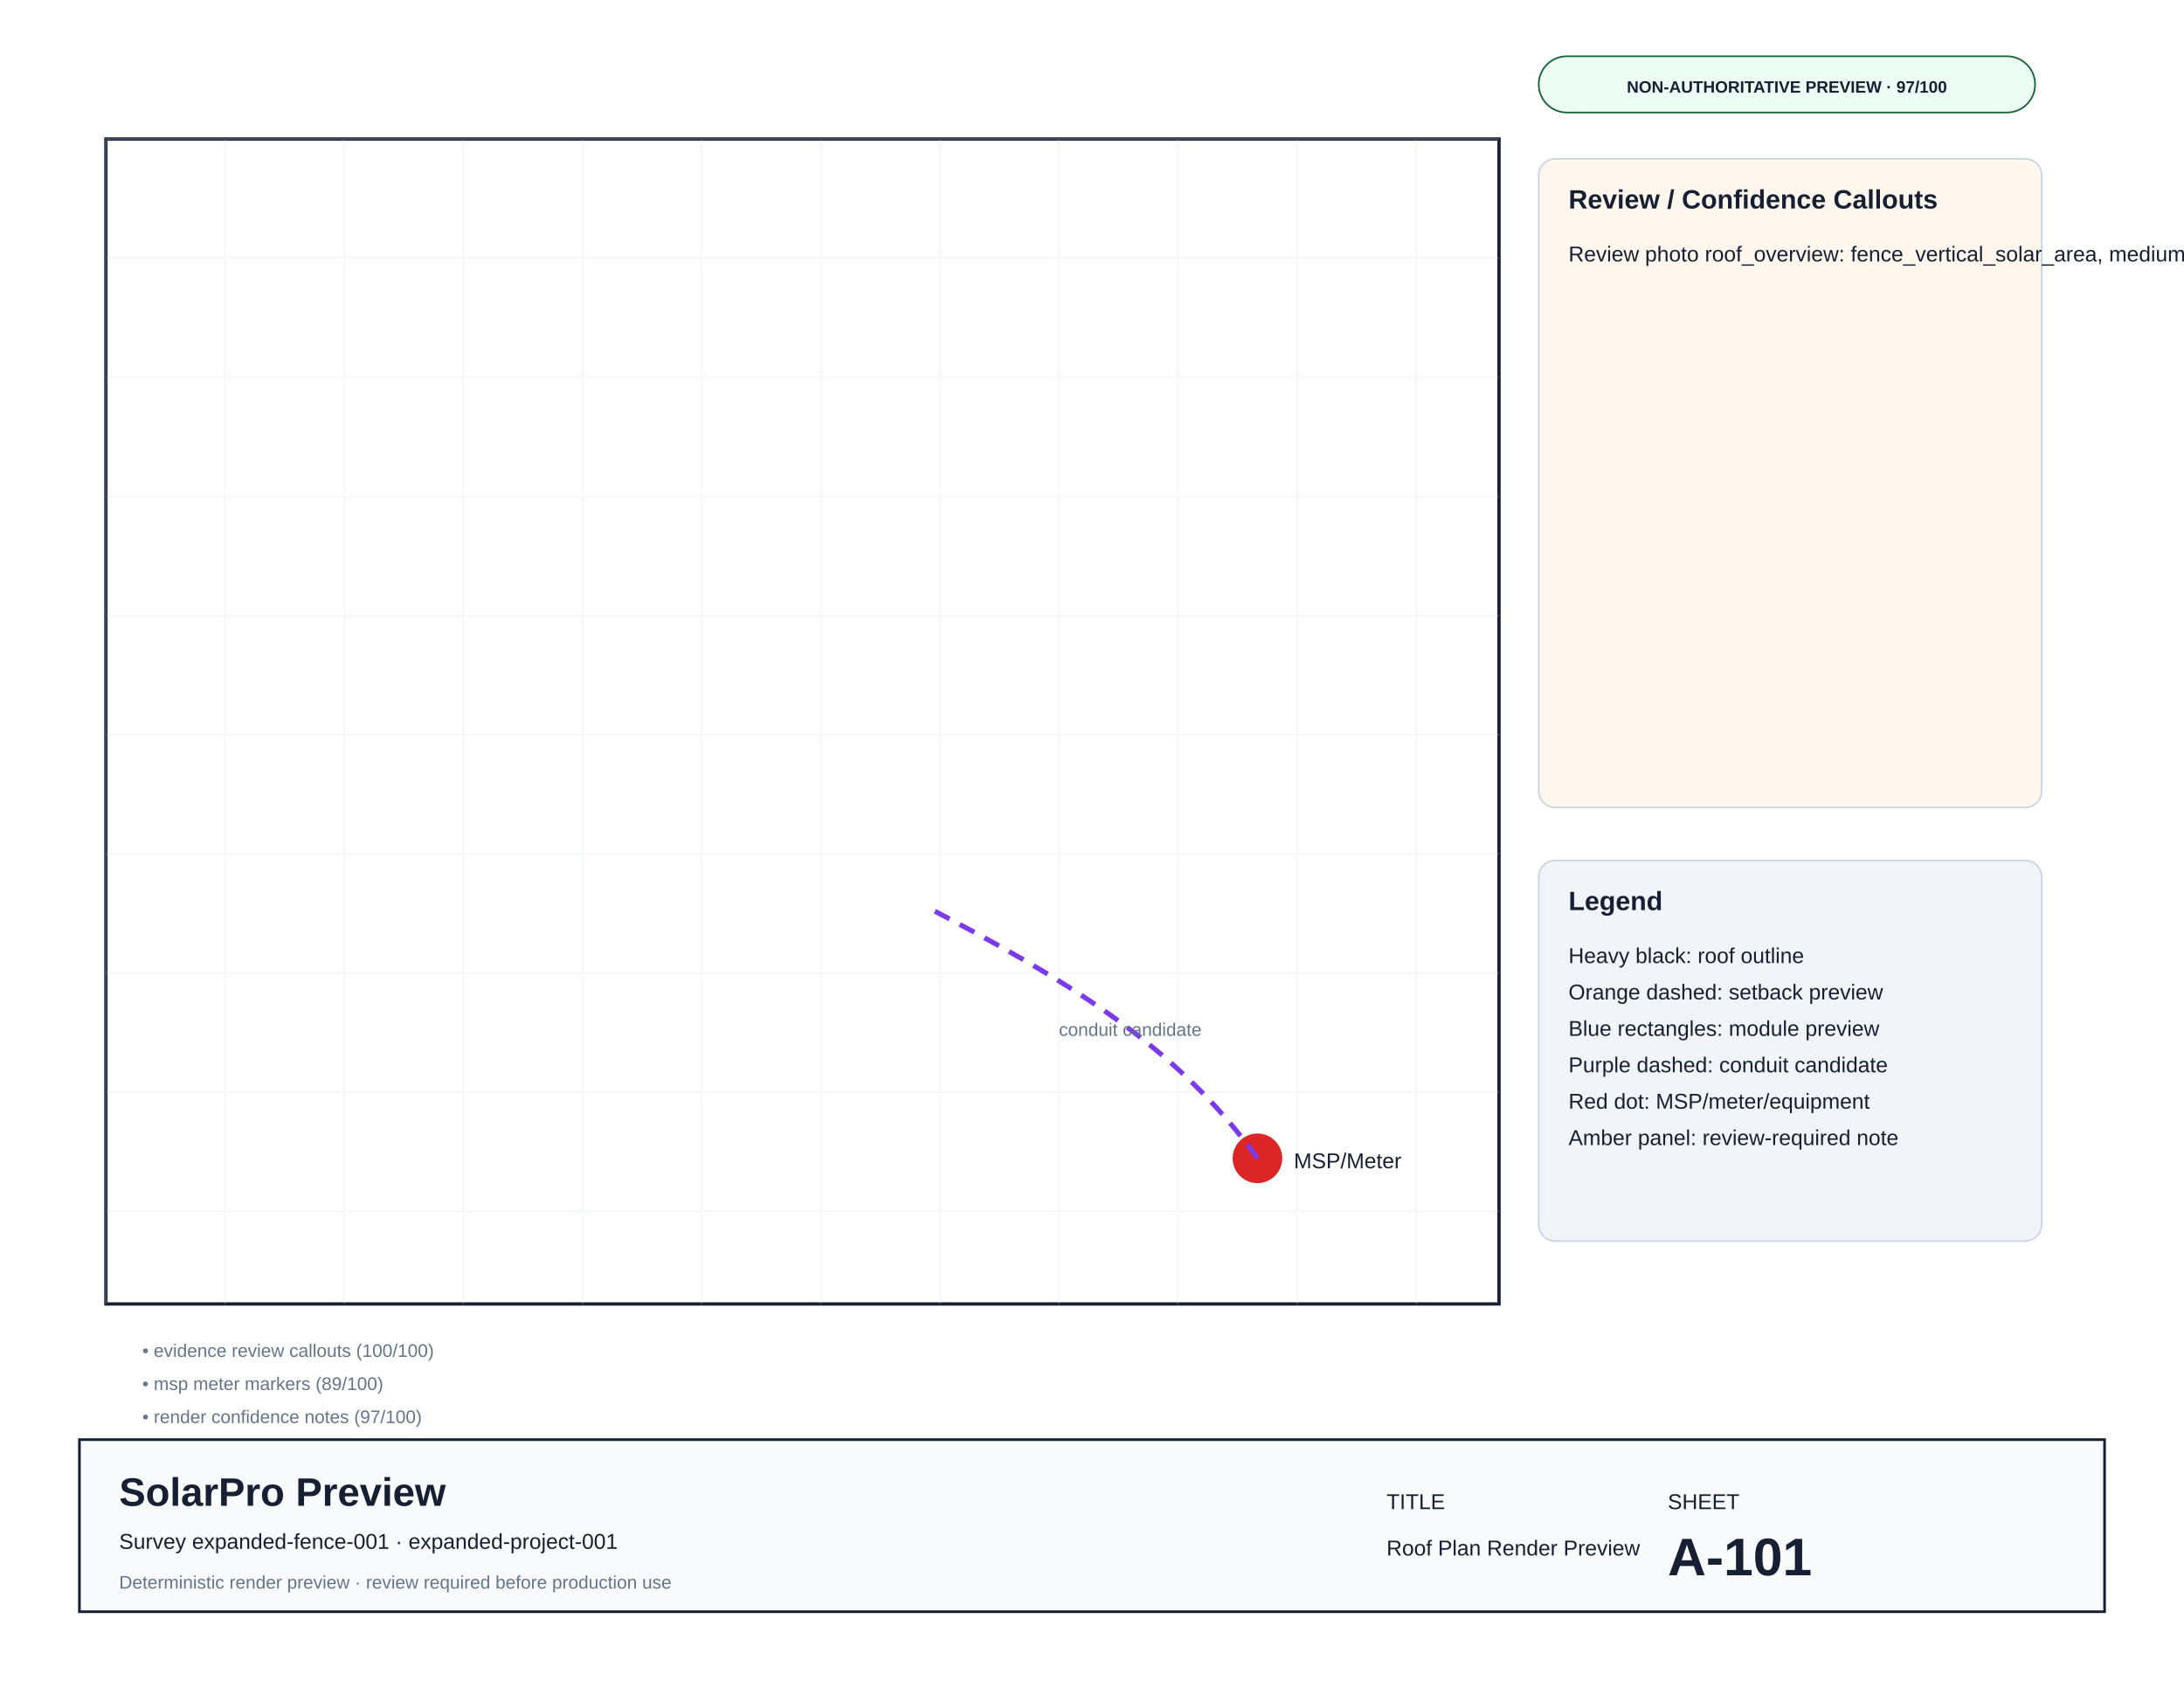
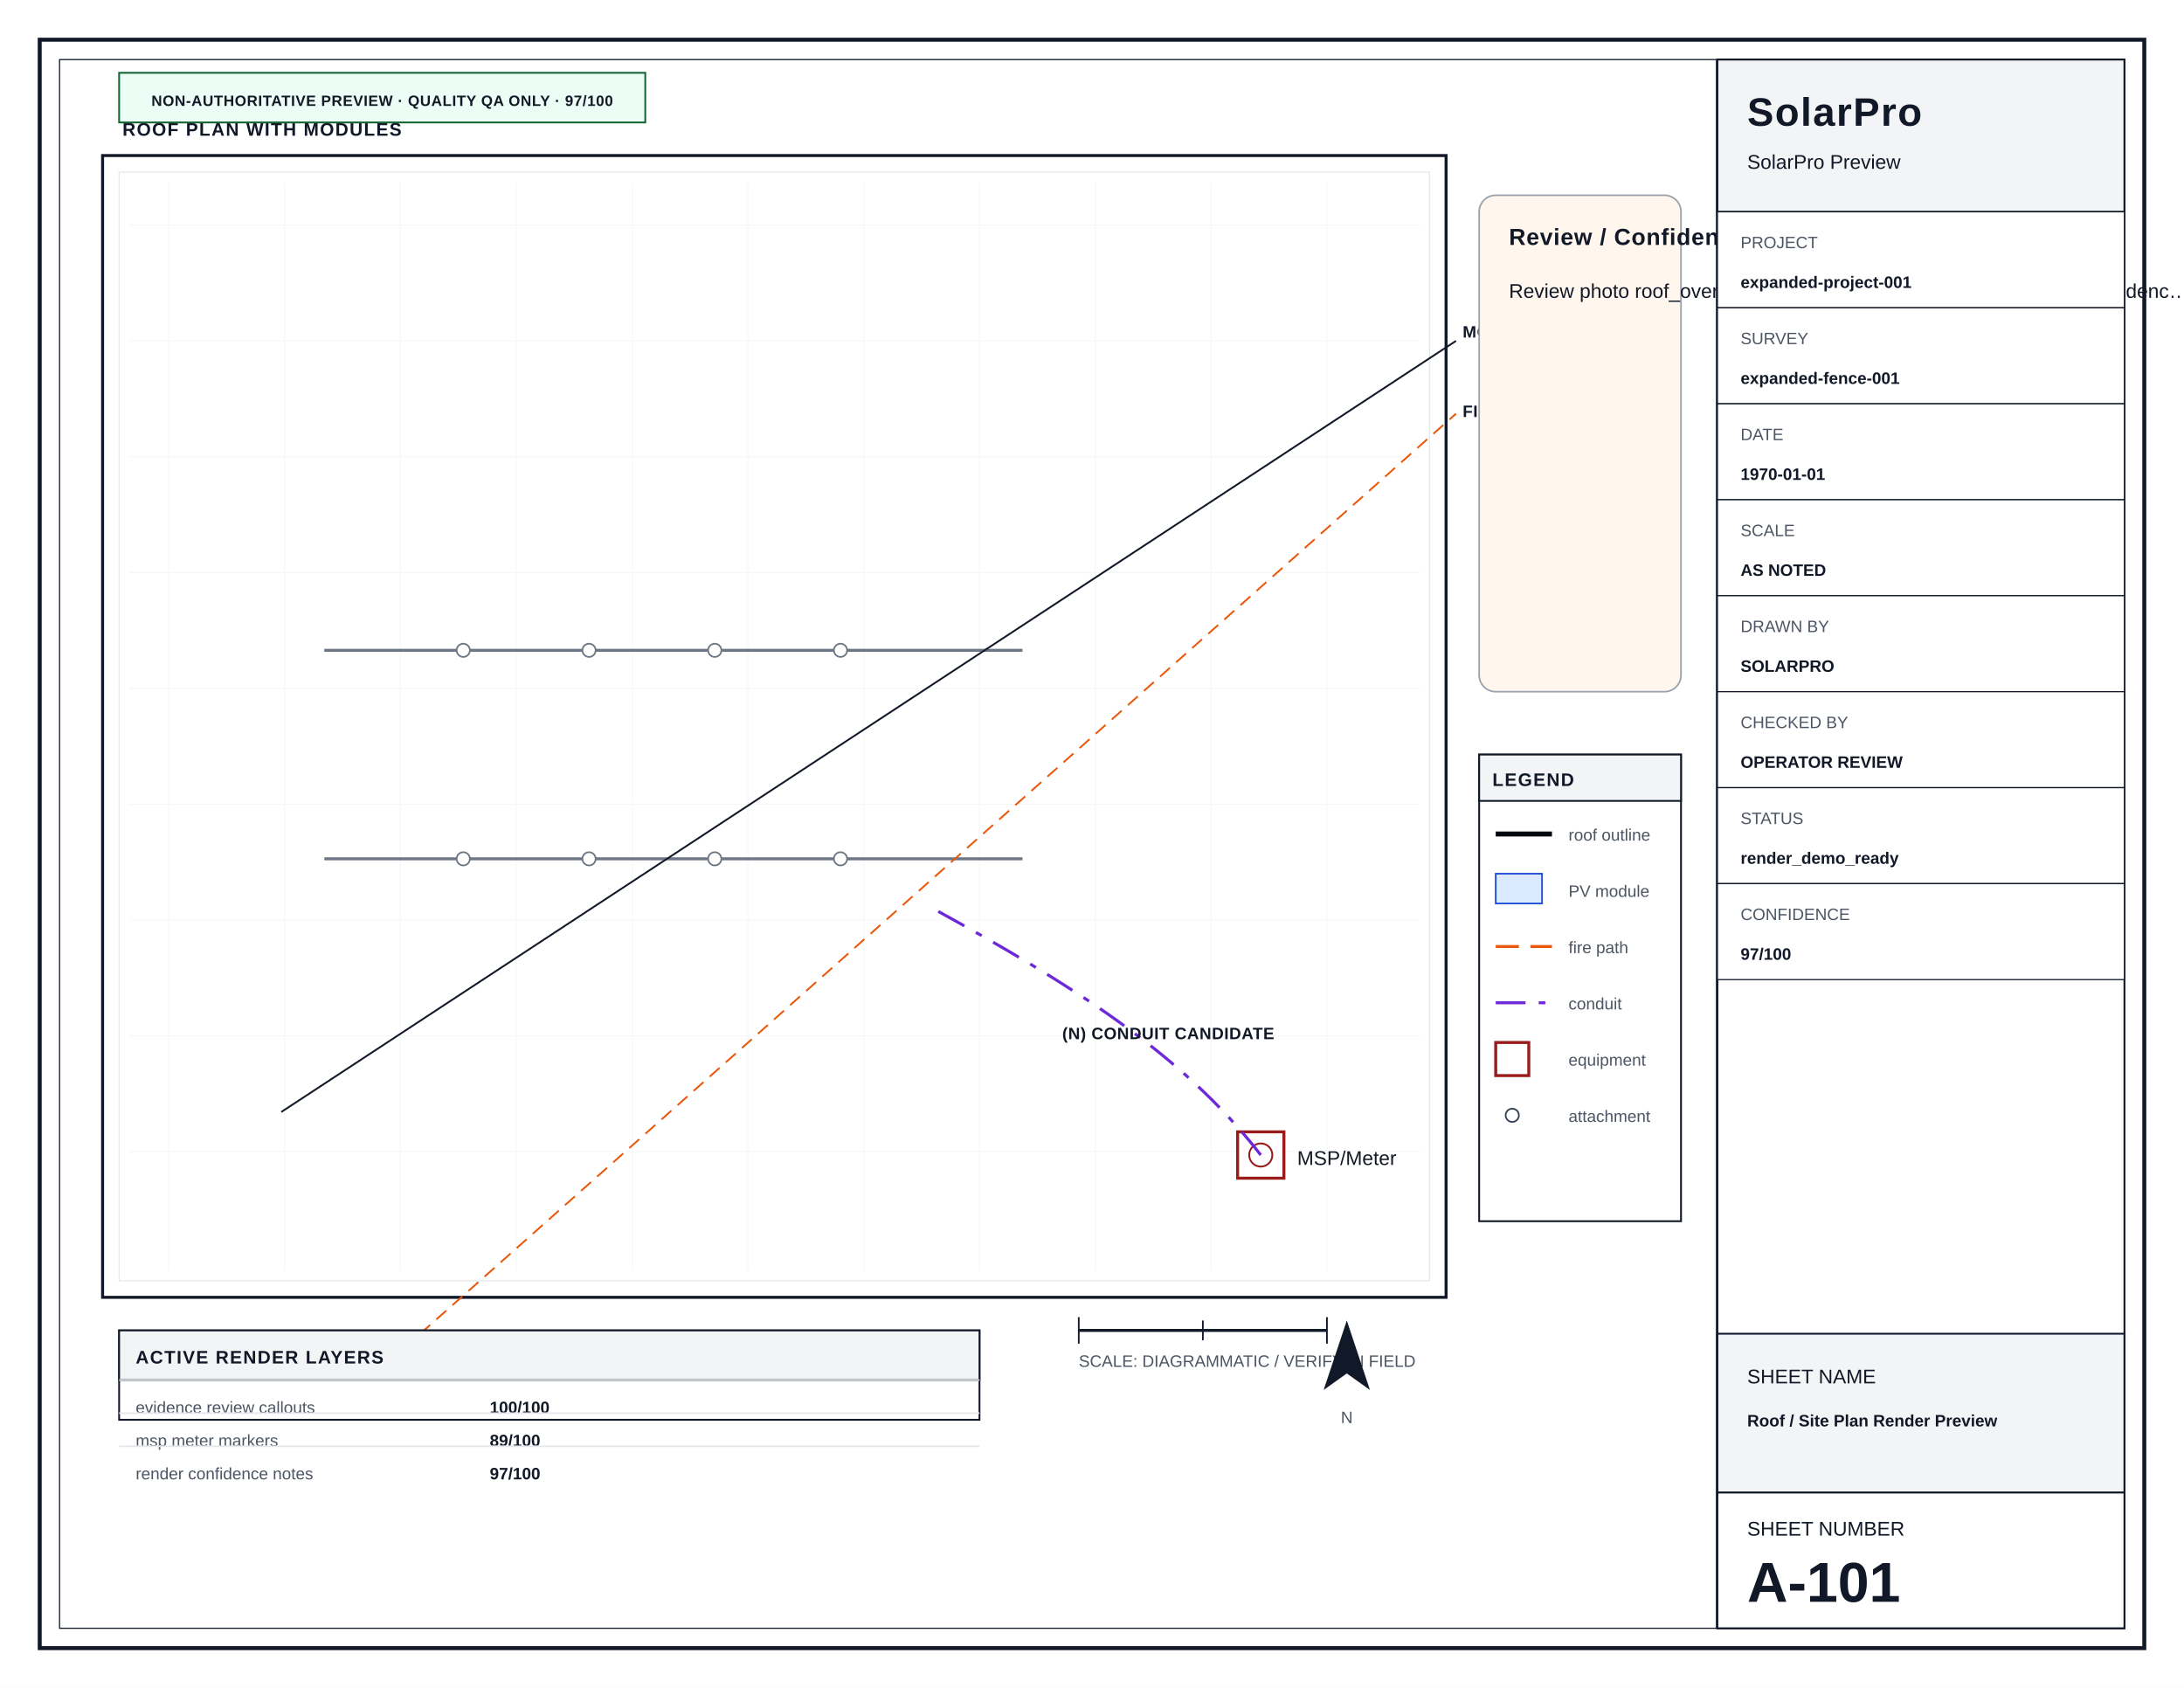
<svg xmlns="http://www.w3.org/2000/svg" width="1320" height="1020" viewBox="0 0 1320 1020" role="img">
  <defs>
-     <style>.title{font:700 24px Arial,sans-serif;fill:#172033}.sheetno{font:800 32px Arial,sans-serif;fill:#172033}.metric{font:800 28px Arial,sans-serif;fill:#172033}.panelTitle{font:700 16px Arial,sans-serif;fill:#172033}.label{font:700 15px Arial,sans-serif;fill:#172033}.small{font:13px Arial,sans-serif;fill:#172033}.tiny{font:11px Arial,sans-serif;fill:#64748b}.badge{font:700 14px Arial,sans-serif;fill:#172033}.stamp{font:700 10px Arial,sans-serif;fill:#172033}</style>
+     <style>.title{font:800 24px Arial,sans-serif;letter-spacing:.8px;fill:#111827}.drawingTitle{font:800 24px Arial,sans-serif;letter-spacing:.5px;fill:#111827}.sheetno{font:900 34px Arial,sans-serif;fill:#111827}.metric{font:800 24px Arial,sans-serif;fill:#111827}.panelTitle{font:800 14px Arial,sans-serif;letter-spacing:.4px;fill:#111827}.tableHead{font:800 11px Arial,sans-serif;letter-spacing:.7px;fill:#111827}.label{font:800 14px Arial,sans-serif;fill:#111827}.small{font:12px Arial,sans-serif;fill:#111827}.tiny{font:10px Arial,sans-serif;fill:#4b5563}.tinyStrong{font:700 10px Arial,sans-serif;fill:#111827}.callout{font:700 10px Arial,sans-serif;letter-spacing:.25px;fill:#111827}.badge{font:700 12px Arial,sans-serif;fill:#111827}.stamp{font:800 9px Arial,sans-serif;letter-spacing:.3px;fill:#111827}</style>
  </defs>
  <rect width="100%" height="100%" fill="#ffffff" />
-   <rect x="64" y="84" width="842" height="704" fill="#fff" stroke="#172033" stroke-width="2" />
-   <g opacity="0.24">
-     <line x1="64" y1="84" x2="64" y2="788" stroke="#d8dee9" />
-     <line x1="136" y1="84" x2="136" y2="788" stroke="#d8dee9" />
-     <line x1="208" y1="84" x2="208" y2="788" stroke="#d8dee9" />
-     <line x1="280" y1="84" x2="280" y2="788" stroke="#d8dee9" />
-     <line x1="352" y1="84" x2="352" y2="788" stroke="#d8dee9" />
-     <line x1="424" y1="84" x2="424" y2="788" stroke="#d8dee9" />
-     <line x1="496" y1="84" x2="496" y2="788" stroke="#d8dee9" />
-     <line x1="568" y1="84" x2="568" y2="788" stroke="#d8dee9" />
-     <line x1="640" y1="84" x2="640" y2="788" stroke="#d8dee9" />
-     <line x1="712" y1="84" x2="712" y2="788" stroke="#d8dee9" />
-     <line x1="784" y1="84" x2="784" y2="788" stroke="#d8dee9" />
-     <line x1="856" y1="84" x2="856" y2="788" stroke="#d8dee9" />
-     <line x1="64" y1="84" x2="906" y2="84" stroke="#d8dee9" />
-     <line x1="64" y1="156" x2="906" y2="156" stroke="#d8dee9" />
-     <line x1="64" y1="228" x2="906" y2="228" stroke="#d8dee9" />
-     <line x1="64" y1="300" x2="906" y2="300" stroke="#d8dee9" />
-     <line x1="64" y1="372" x2="906" y2="372" stroke="#d8dee9" />
-     <line x1="64" y1="444" x2="906" y2="444" stroke="#d8dee9" />
-     <line x1="64" y1="516" x2="906" y2="516" stroke="#d8dee9" />
-     <line x1="64" y1="588" x2="906" y2="588" stroke="#d8dee9" />
-     <line x1="64" y1="660" x2="906" y2="660" stroke="#d8dee9" />
-     <line x1="64" y1="732" x2="906" y2="732" stroke="#d8dee9" />
+   <g>
+     <rect x="24" y="24" width="1272" height="972" fill="none" stroke="#111827" stroke-width="2.4" />
+     <rect x="36" y="36" width="1248" height="948" fill="none" stroke="#111827" stroke-width="0.7" />
+     <line x1="1038" y1="36" x2="1038" y2="984" stroke="#111827" stroke-width="1.8" />
+   </g>
+   <rect x="62" y="94" width="812" height="690" fill="#fff" stroke="#111827" stroke-width="1.8" />
+   <rect x="72" y="104" width="792" height="670" fill="none" stroke="#e5e7eb" stroke-width="0.7" />
+   <g opacity="0.20">
+     <line x1="102" y1="110" x2="102" y2="768" stroke="#d1d5db" stroke-width="0.6" />
+     <line x1="172" y1="110" x2="172" y2="768" stroke="#d1d5db" stroke-width="0.6" />
+     <line x1="242" y1="110" x2="242" y2="768" stroke="#d1d5db" stroke-width="0.6" />
+     <line x1="312" y1="110" x2="312" y2="768" stroke="#d1d5db" stroke-width="0.6" />
+     <line x1="382" y1="110" x2="382" y2="768" stroke="#d1d5db" stroke-width="0.6" />
+     <line x1="452" y1="110" x2="452" y2="768" stroke="#d1d5db" stroke-width="0.6" />
+     <line x1="522" y1="110" x2="522" y2="768" stroke="#d1d5db" stroke-width="0.6" />
+     <line x1="592" y1="110" x2="592" y2="768" stroke="#d1d5db" stroke-width="0.6" />
+     <line x1="662" y1="110" x2="662" y2="768" stroke="#d1d5db" stroke-width="0.6" />
+     <line x1="732" y1="110" x2="732" y2="768" stroke="#d1d5db" stroke-width="0.6" />
+     <line x1="802" y1="110" x2="802" y2="768" stroke="#d1d5db" stroke-width="0.6" />
+     <line x1="78" y1="136" x2="858" y2="136" stroke="#d1d5db" stroke-width="0.6" />
+     <line x1="78" y1="206" x2="858" y2="206" stroke="#d1d5db" stroke-width="0.6" />
+     <line x1="78" y1="276" x2="858" y2="276" stroke="#d1d5db" stroke-width="0.6" />
+     <line x1="78" y1="346" x2="858" y2="346" stroke="#d1d5db" stroke-width="0.6" />
+     <line x1="78" y1="416" x2="858" y2="416" stroke="#d1d5db" stroke-width="0.6" />
+     <line x1="78" y1="486" x2="858" y2="486" stroke="#d1d5db" stroke-width="0.6" />
+     <line x1="78" y1="556" x2="858" y2="556" stroke="#d1d5db" stroke-width="0.6" />
+     <line x1="78" y1="626" x2="858" y2="626" stroke="#d1d5db" stroke-width="0.6" />
+     <line x1="78" y1="696" x2="858" y2="696" stroke="#d1d5db" stroke-width="0.6" />
+   </g>
+   <text x="74" y="82" class="tableHead">ROOF PLAN WITH MODULES</text>
+   <g opacity="0.72">
+     <line x1="196" y1="519" x2="618" y2="519" stroke="#334155" stroke-width="1.8" />
+     <line x1="196" y1="393" x2="618" y2="393" stroke="#334155" stroke-width="1.8" />
+     <circle cx="280" cy="519" r="4" fill="#fff" stroke="#334155" />
+     <circle cx="280" cy="393" r="4" fill="#fff" stroke="#334155" />
+     <circle cx="356" cy="519" r="4" fill="#fff" stroke="#334155" />
+     <circle cx="356" cy="393" r="4" fill="#fff" stroke="#334155" />
+     <circle cx="432" cy="519" r="4" fill="#fff" stroke="#334155" />
+     <circle cx="432" cy="393" r="4" fill="#fff" stroke="#334155" />
+     <circle cx="508" cy="519" r="4" fill="#fff" stroke="#334155" />
+     <circle cx="508" cy="393" r="4" fill="#fff" stroke="#334155" />
  </g>
  <g opacity="1">
-     <circle cx="760" cy="700" r="15" fill="#dc2626" />
-     <text x="782" y="706" class="small">MSP/Meter</text>
-     <path d="M 760 700 C 710 630, 640 590, 560 548" fill="none" stroke="#7c3aed" stroke-width="3" stroke-dasharray="10 7" />
-     <text x="640" y="626" class="tiny" fill="#7c3aed">conduit candidate</text>
-   </g>
-   <text x="86" y="820" class="tiny">• evidence review callouts (100/100)</text>
-   <text x="86" y="840" class="tiny">• msp meter markers (89/100)</text>
-   <text x="86" y="860" class="tiny">• render confidence notes (97/100)</text>
-   <text x="86" y="880" class="tiny">• module layout previews (87/100)</text>
-   <text x="86" y="900" class="tiny">• pitch azimuth overlays (90/100)</text>
-   <text x="86" y="920" class="tiny">• conduit path candidates (77/100)</text>
-   <g>
-     <rect x="930" y="96" width="304" height="392" rx="10" fill="#fff7ed" stroke="#cbd5e1" />
-     <text x="948" y="126" class="panelTitle">Review / Confidence Callouts</text>
-     <text x="948" y="158" class="small">Review photo roof_overview: fence_vertical_solar_area, medium confidenc…</text>
+     <rect x="748" y="684" width="28" height="28" fill="#fff" stroke="#991b1b" stroke-width="1.8" />
+     <circle cx="762" cy="698" r="7" fill="none" stroke="#991b1b" stroke-width="1.1" />
+     <path d="M 762 698 C 714 636, 646 594, 562 548" fill="none" stroke="#6d28d9" stroke-width="1.8" stroke-dasharray="18 8 4 8" />
+     <text x="642" y="628" class="callout" fill="#6d28d9">(N) CONDUIT CANDIDATE</text>
+     <text x="784" y="704" class="small">MSP/Meter</text>
  </g>
  <g>
-     <rect x="930" y="520" width="304" height="230" rx="10" fill="#f1f5f9" stroke="#cbd5e1" />
-     <text x="948" y="550" class="panelTitle">Legend</text>
-     <text x="948" y="582" class="small">Heavy black: roof outline</text>
-     <text x="948" y="604" class="small">Orange dashed: setback preview</text>
-     <text x="948" y="626" class="small">Blue rectangles: module preview</text>
-     <text x="948" y="648" class="small">Purple dashed: conduit candidate</text>
-     <text x="948" y="670" class="small">Red dot: MSP/meter/equipment</text>
-     <text x="948" y="692" class="small">Amber panel: review-required note</text>
+     <path d="M 170 672 L 880 206" fill="none" stroke="#111827" stroke-width="1.1" />
+     <text x="884" y="204" class="callout">MODULE PREVIEW ZONE</text>
+     <path d="M 254 806 L 880 250" fill="none" stroke="#ea580c" stroke-width="1.1" stroke-dasharray="8 5" />
+     <text x="884" y="252" class="callout" fill="#ea580c">FIRE SETBACK OVERLAY</text>
  </g>
  <g>
-     <rect x="48" y="870" width="1224" height="104" fill="#f8fafc" stroke="#172033" stroke-width="1.6" />
-     <text x="72" y="910" class="title">SolarPro Preview</text>
-     <text x="72" y="936" class="small">Survey expanded-fence-001 · expanded-project-001</text>
-     <text x="72" y="960" class="tiny">Deterministic render preview · review required before production use</text>
-     <text x="1008" y="912" class="small">SHEET</text>
-     <text x="1008" y="952" class="sheetno">A-101</text>
-     <text x="838" y="912" class="small">TITLE</text>
-     <text x="838" y="940" class="small">Roof Plan Render Preview</text>
+     <rect x="72" y="804" width="520" height="54" fill="#fff" stroke="#111827" stroke-width="1.1" />
+     <rect x="72" y="804" width="520" height="30" fill="#f3f4f6" stroke="#111827" stroke-width="1.1" />
+     <text x="82" y="824" class="tableHead">ACTIVE RENDER LAYERS</text>
+     <line x1="72" y1="834" x2="592" y2="834" stroke="#e5e7eb" />
+     <text x="82" y="854" class="tiny">evidence review callouts</text>
+     <text x="296" y="854" class="tinyStrong">100/100</text>
+     <line x1="72" y1="854" x2="592" y2="854" stroke="#e5e7eb" />
+     <text x="82" y="874" class="tiny">msp meter markers</text>
+     <text x="296" y="874" class="tinyStrong">89/100</text>
+     <line x1="72" y1="874" x2="592" y2="874" stroke="#e5e7eb" />
+     <text x="82" y="894" class="tiny">render confidence notes</text>
+     <text x="296" y="894" class="tinyStrong">97/100</text>
  </g>
  <g>
-     <rect x="930" y="34" width="300" height="34" rx="17" fill="#ecfdf5" stroke="#166534" />
-     <text x="1080" y="56" text-anchor="middle" class="stamp">NON-AUTHORITATIVE PREVIEW · 97/100</text>
+     <rect x="894" y="118" width="122" height="300" rx="10" fill="#fff7ed" stroke="#9ca3af" />
+     <text x="912" y="148" class="panelTitle">Review / Confidence Callouts</text>
+     <text x="912" y="180" class="small">Review photo roof_overview: fence_vertical_solar_area, medium confidenc…</text>
+   </g>
+   <g>
+     <rect x="894" y="456" width="122" height="282" fill="#fff" stroke="#111827" stroke-width="1.1" />
+     <rect x="894" y="456" width="122" height="28" fill="#f3f4f6" stroke="#111827" stroke-width="1.1" />
+     <text x="902" y="475" class="tableHead">LEGEND</text>
+     <g transform="translate(904 504)">
+       <line x1="0" y1="0" x2="34" y2="0" stroke="#030712" stroke-width="3" />
+       <text x="44" y="4" class="tiny">roof outline</text>
+     </g>
+     <g transform="translate(904 538)">
+       <rect x="0" y="-10" width="28" height="18" fill="#dbeafe" stroke="#1d4ed8" />
+       <text x="44" y="4" class="tiny">PV module</text>
+     </g>
+     <g transform="translate(904 572)">
+       <line x1="0" y1="0" x2="34" y2="0" stroke="#ea580c" stroke-width="1.8" stroke-dasharray="14 7" />
+       <text x="44" y="4" class="tiny">fire path</text>
+     </g>
+     <g transform="translate(904 606)">
+       <line x1="0" y1="0" x2="34" y2="0" stroke="#6d28d9" stroke-width="1.8" stroke-dasharray="18 8 4 8" />
+       <text x="44" y="4" class="tiny">conduit</text>
+     </g>
+     <g transform="translate(904 640)">
+       <rect x="0" y="-10" width="20" height="20" fill="#fff" stroke="#991b1b" stroke-width="1.8" />
+       <text x="44" y="4" class="tiny">equipment</text>
+     </g>
+     <g transform="translate(904 674)">
+       <circle cx="10" cy="0" r="4" fill="#fff" stroke="#334155" />
+       <text x="44" y="4" class="tiny">attachment</text>
+     </g>
+   </g>
+   <g>
+     <line x1="652" y1="804" x2="802" y2="804" stroke="#111827" stroke-width="1.8" />
+     <line x1="652" y1="796" x2="652" y2="812" stroke="#111827" />
+     <line x1="727" y1="798" x2="727" y2="810" stroke="#111827" />
+     <line x1="802" y1="796" x2="802" y2="812" stroke="#111827" />
+     <text x="652" y="826" class="tiny">SCALE: DIAGRAMMATIC / VERIFY IN FIELD</text>
+   </g>
+   <g>
+     <path d="M 814 798 l 14 42 l -14 -10 l -14 10 Z" fill="#111827" />
+     <text x="814" y="860" text-anchor="middle" class="tiny">N</text>
+   </g>
+   <g>
+     <rect x="1038" y="36" width="246" height="948" fill="#fff" stroke="#111827" stroke-width="1.1" />
+     <rect x="1038" y="36" width="246" height="92" fill="#f3f4f6" stroke="#111827" stroke-width="1.1" />
+     <text x="1056" y="76" class="title">SolarPro</text>
+     <text x="1056" y="102" class="small">SolarPro Preview</text>
+     <rect x="1038" y="128" width="246" height="58" fill="#fff" stroke="#111827" stroke-width="0.7" />
+     <text x="1052" y="150" class="tiny">PROJECT</text>
+     <text x="1052" y="174" class="tinyStrong">expanded-project-001</text>
+     <rect x="1038" y="186" width="246" height="58" fill="#fff" stroke="#111827" stroke-width="0.7" />
+     <text x="1052" y="208" class="tiny">SURVEY</text>
+     <text x="1052" y="232" class="tinyStrong">expanded-fence-001</text>
+     <rect x="1038" y="244" width="246" height="58" fill="#fff" stroke="#111827" stroke-width="0.7" />
+     <text x="1052" y="266" class="tiny">DATE</text>
+     <text x="1052" y="290" class="tinyStrong">1970-01-01</text>
+     <rect x="1038" y="302" width="246" height="58" fill="#fff" stroke="#111827" stroke-width="0.7" />
+     <text x="1052" y="324" class="tiny">SCALE</text>
+     <text x="1052" y="348" class="tinyStrong">AS NOTED</text>
+     <rect x="1038" y="360" width="246" height="58" fill="#fff" stroke="#111827" stroke-width="0.7" />
+     <text x="1052" y="382" class="tiny">DRAWN BY</text>
+     <text x="1052" y="406" class="tinyStrong">SOLARPRO</text>
+     <rect x="1038" y="418" width="246" height="58" fill="#fff" stroke="#111827" stroke-width="0.7" />
+     <text x="1052" y="440" class="tiny">CHECKED BY</text>
+     <text x="1052" y="464" class="tinyStrong">OPERATOR REVIEW</text>
+     <rect x="1038" y="476" width="246" height="58" fill="#fff" stroke="#111827" stroke-width="0.7" />
+     <text x="1052" y="498" class="tiny">STATUS</text>
+     <text x="1052" y="522" class="tinyStrong">render_demo_ready</text>
+     <rect x="1038" y="534" width="246" height="58" fill="#fff" stroke="#111827" stroke-width="0.7" />
+     <text x="1052" y="556" class="tiny">CONFIDENCE</text>
+     <text x="1052" y="580" class="tinyStrong">97/100</text>
+     <rect x="1038" y="806" width="246" height="96" fill="#f3f4f6" stroke="#111827" stroke-width="1.1" />
+     <text x="1056" y="836" class="small">SHEET NAME</text>
+     <text x="1056" y="862" class="tinyStrong">Roof / Site Plan Render Preview</text>
+     <rect x="1038" y="902" width="246" height="82" fill="#fff" stroke="#111827" stroke-width="1.1" />
+     <text x="1056" y="928" class="small">SHEET NUMBER</text>
+     <text x="1056" y="968" class="sheetno">A-101</text>
+   </g>
+   <g>
+     <rect x="72" y="44" width="318" height="30" fill="#ecfdf5" stroke="#166534" stroke-width="1.1" />
+     <text x="231" y="64" text-anchor="middle" class="stamp">NON-AUTHORITATIVE PREVIEW · QUALITY QA ONLY · 97/100</text>
  </g>
</svg>
